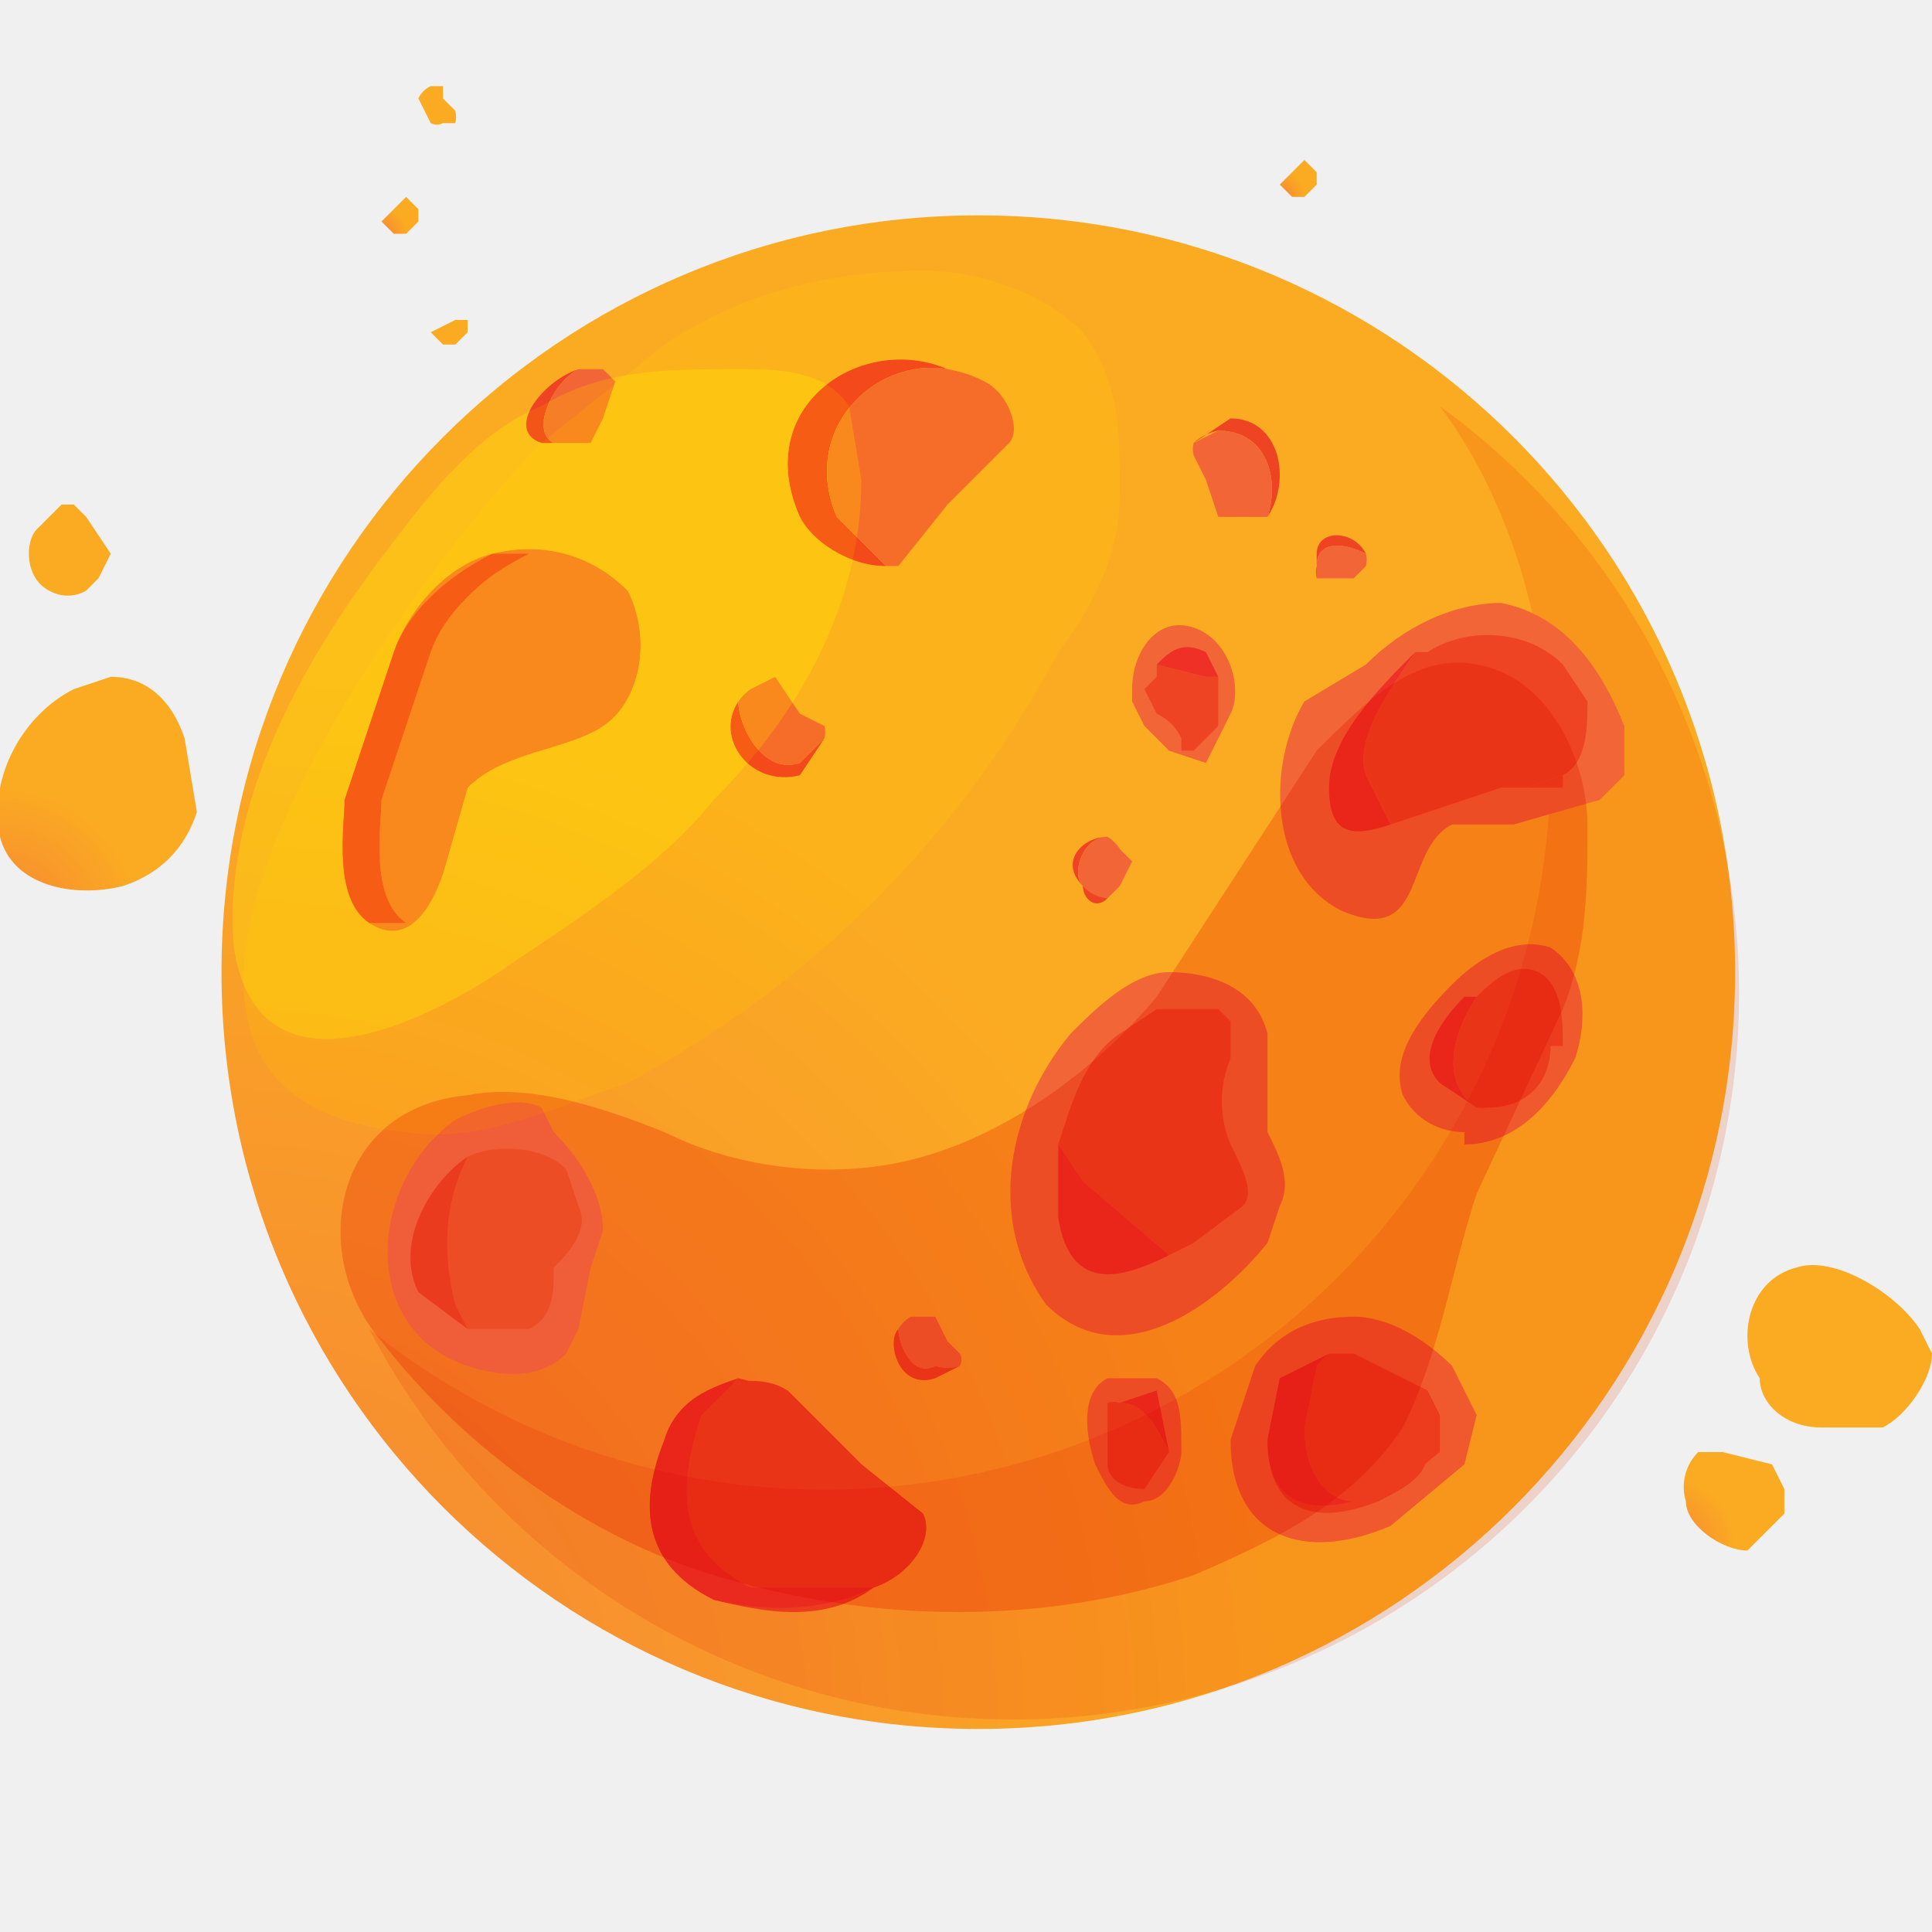
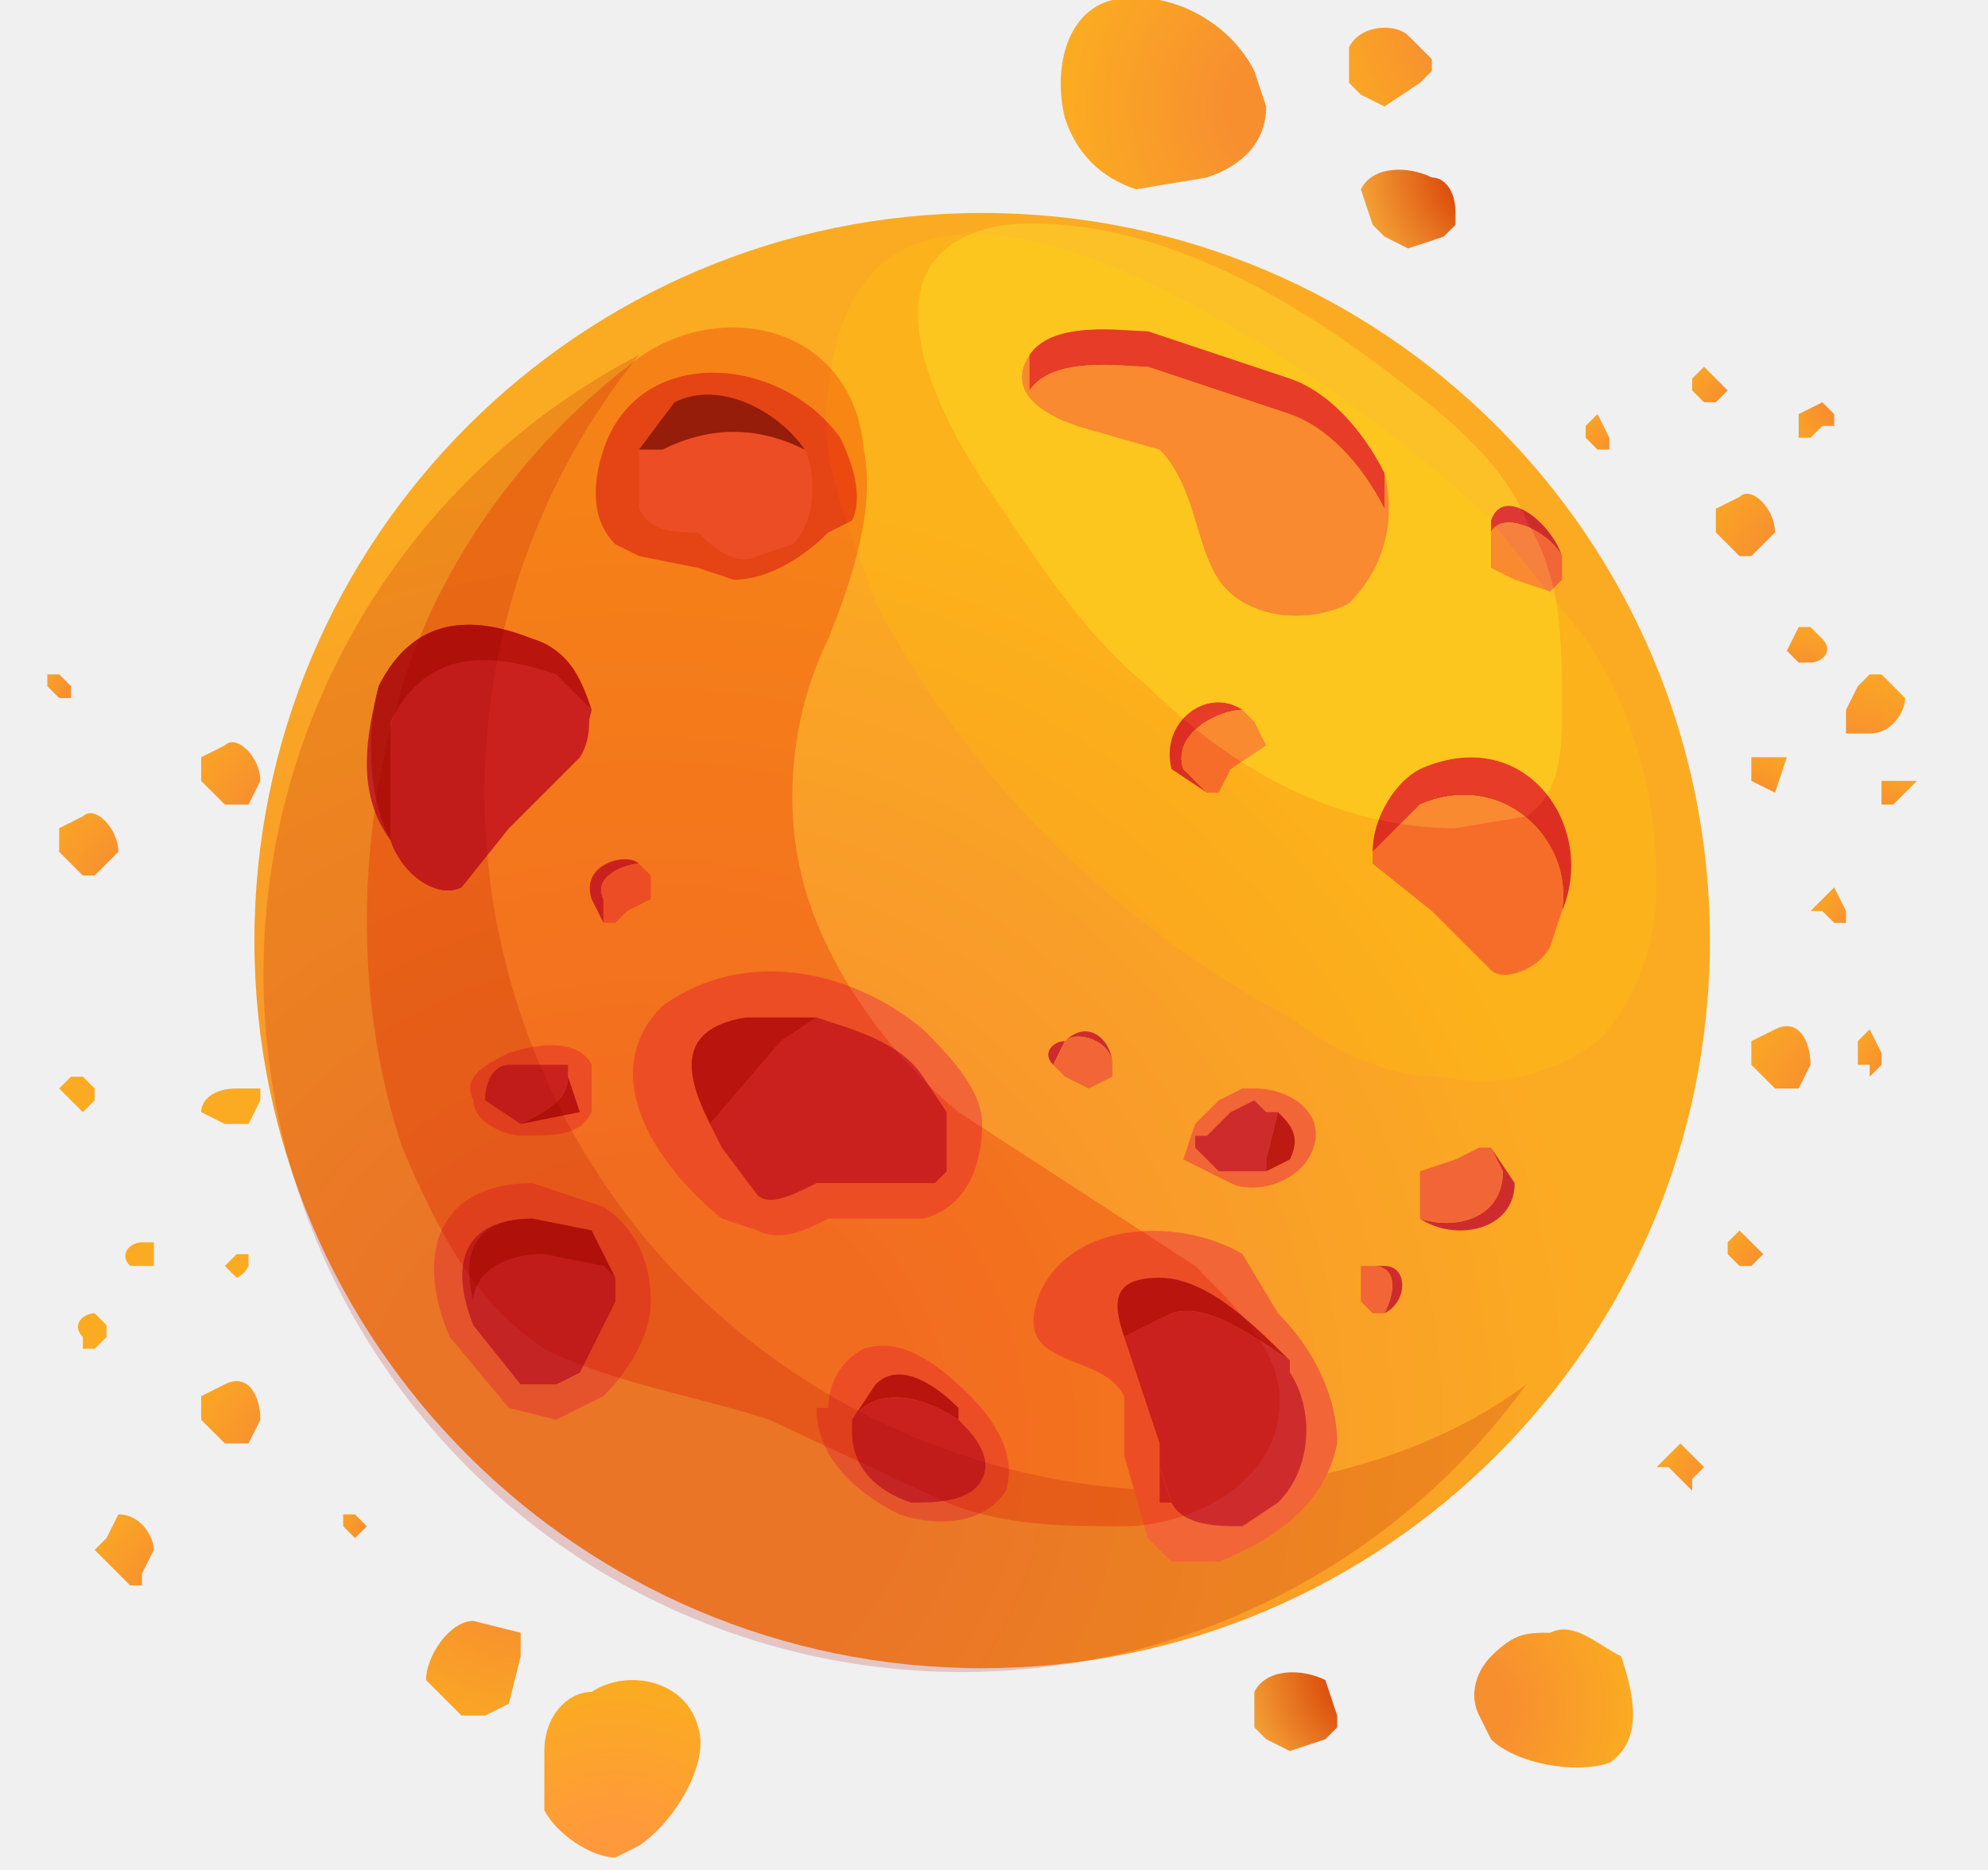
- <svg xmlns="http://www.w3.org/2000/svg" width="157" height="157" fill="none">
-   <style>.G{fill:#f26536}.H{fill:#ef4423}.I{fill:#ee3026}</style>
-   <g clip-path="url(#K)" transform="rotate(270 81.5 81.5)">
-     <path fill="url(#C)" d="m136 35-1 1v1l1 1h1v-1z" />
-     <path fill="url(#D)" d="m145 31-1 1v1l1 1h1l1-1z" />
-     <path fill="url(#E)" d="m148 104-1 1v1l1 1h1l1-1z" />
-     <path fill="url(#F)" d="M153 35a1 1 0 0 0 0 1v1a2 2 0 0 0 1 0l1-1h1v-1a2 2 0 0 0-1-1z" />
-     <path fill="url(#A)" d="M115 4a3 3 0 0 0 0 3l1 1 2 1 3-2 1-1V5l-2-2c-1-1-4-1-5 1z" />
-     <path fill="url(#B)" d="m37 142 3 3h2l2-1 1-4v-2a4 4 0 0 0-4-1c-2 0-4 3-4 5z" />
-     <path fill="url(#G)" d="m97 16 6-1c3-1 5-3 5-6l-1-3c-2-4-7-7-12-6-4 1-5 6-4 10 1 3 3 5 6 6z" />
-     <path fill="url(#H)" d="M47 148v5c1 2 4 4 6 4l2-1c3-2 6-7 5-10-1-4-6-5-9-3-2 0-4 2-4 5z" />
-     <path fill="url(#I)" d="M84 141a61.5 61.5 0 1 0 0-123 61.5 61.5 0 0 0 0 123Z" />
-     <path d="M70 119c0 4 3 7 7 9 3 1 7 1 9-2 1-3-1-6-3-8-3-3-6-5-9-4-2 1-3 3-3 5" class="G" />
-     <path d="M82 120v-1c-2-2-5-4-7-2l-2 3a4 4 0 0 0 0 1v-1c2-3 6-2 9 0z" class="I" />
-     <path d="M78 127c2 0 5 0 6-2s-1-4-2-5c-3-2-7-3-9 0v1c0 3 2 5 5 5z" class="H" />
-     <path d="M51 90c-1-2-4-2-7-1-2 1-4 2-3 4 0 2 3 3 4 3 3 0 5 0 6-2v-4" class="G" />
-     <path d="m45 95 5-1-1-3a2 2 0 0 0 0-1v1c0 2-2 3-4 4z" class="I" />
-     <path d="M44 90c-1 0-2 1-2 3l3 2c2-1 4-2 4-4v-1zm77-22c7-3 13 3 12 9 3-7-3-16-12-12-2 1-4 4-4 7z" class="H" />
-     <path d="m122 77 5 5c1 1 4 0 5-2a10 10 0 0 0 1-3c1-6-5-12-12-9l-4 4v1z" class="G" />
-     <path d="M128 99c0 4-4 5-7 4 3 2 8 1 8-3l-2-3a4 4 0 0 1 1 2z" class="H" />
-     <path d="m124 98-3 1v4c3 1 7 0 7-4l-1-2a2 2 0 0 0-1 0z" class="G" />
-     <path d="M91 88c1-1 4 0 4 2 0-2-2-4-4-2-1 0-2 1-1 2z" class="H" />
-     <path d="m91 91 2 1 1-1a3 3 0 0 0 1-1c0-2-3-3-4-2a3 3 0 0 0-1 2z" class="G" />
-     <path d="M52 76c-1-2 2-3 3-3-1-1-5 0-4 3l1 2z" class="H" />
-     <path d="m54 77 2-1v-2a3 3 0 0 0-1-1c-1 0-4 1-3 3a3 3 0 0 0 0 2 1 1 0 0 0 1 0z" class="G" />
-     <path d="M117 107c2 0 2 2 1 4 2-1 2-4 0-4h-2a2 2 0 0 1 1 0z" class="H" />
-     <path d="M116 109v1l1 1a2 2 0 0 0 1 0c1-2 1-4-1-4h-1z" class="G" />
-     <path d="M101 65c-1-3 3-5 5-5-3-2-7 1-6 5l3 2z" class="H" />
-     <path d="m105 65 3-2-1-2a4 4 0 0 0-1-1c-2 0-6 2-5 5l2 2a2 2 0 0 0 1 0z" class="G" />
-     <path d="M127 45c1-2 5 0 6 2-1-3-5-6-6-3v4z" class="H" />
-     <path d="m129 49 3 1 1-1v-2c-1-2-5-4-6-2v3zM92 36l7 2c3 3 3 8 5 11s7 4 11 2c3-3 4-7 3-11s-5-7-8-8l-12-4c-2 0-8-1-10 2s1 5 4 6z" class="G" />
-     <path d="m98 31 12 4c4 2 6 4 8 8v2-5c-2-4-5-7-8-8l-12-4c-2 0-8-1-10 2v3c2-3 8-2 10-2z" class="H" />
-     <path d="m92 36 7 2c3 3 3 8 5 11s7 4 11 2l3-6v-2c-2-4-5-7-8-8l-12-4c-2 0-8-1-10 2z" class="G" />
-     <path d="M46 54c4 1 6 7 4 10l-6 6-4 5c-2 1-5-1-6-4-3-4-2-9-1-13 3-6 8-6 13-4z" class="H" />
-     <path d="M34 61c3-6 8-6 14-4l3 3c-1-3-2-5-5-6-5-2-10-2-13 4-1 4-1 9 1 13z" class="I" />
-     <path d="m40 75 4-5 6-6 1-4-3-3c-6-2-11-2-14 4v10c1 3 4 5 6 4z" class="H" />
-     <path d="m39 113 5 6 4 1 4-2c2-2 4-5 4-8s-1-6-4-8l-6-2c-8 0-10 6-7 13z" class="G" />
-     <path d="M41 112c1 2 2 4 4 4l3 1 2-1 3-6-2-6-5-1c-6 0-7 4-5 9z" class="H" />
-     <path d="m47 106 5 1 1 1-2-4-5-1c-5 0-6 3-5 7 0-2 2-4 6-4z" class="I" />
-     <path d="M45 117h3l2-1 3-6v-2a6 6 0 0 0-1-1l-5-1c-4 0-6 2-6 4v2l4 5v-1z" class="H" />
-     <path fill="#f15f32" d="M100 126a59 59 0 0 1-45-96 59 59 0 1 0 75 87c-8 6-19 9-30 9z" opacity=".2" style="mix-blend-mode:multiply" />
-     <path d="m106 106 3 5c3 3 5 7 5 11-1 5-5 8-10 10h-4l-2-2-2-7v-5c-2-4-10-2-7-9 3-6 12-6 17-3z" class="G" />
-     <path d="M100 111c3-1 7 2 10 4-3-3-7-7-11-7s-4 2-3 5z" class="I" />
-     <g class="H">
-       <path d="M99 124v-2 5h1z" />
-       <path d="m106 129 3-2c3-3 3-8 1-11v-1c-3-2-7-5-10-4l-4 2 2 6 1 3v2l1 3c1 2 4 2 6 2z" />
-     </g>
-     <path d="m62 103 3 1c2 1 4 0 6-1h8c4-1 5-5 5-8s-3-6-5-8c-6-5-15-7-22-2-6 6 0 14 5 18z" class="G" />
-     <path d="m81 94-2-3c-2-3-6-4-9-5l-3 2-6 7 1 2 3 4c1 1 3 0 5-1a9 9 0 0 1 7 0h3l1-1z" class="H" />
-     <path d="m67 88 3-2h-6c-6 1-5 5-3 9z" class="I" />
-     <path d="M107 92h-1l-2 1-2 2-1 3 4 2c2 1 6 0 7-3s-2-5-5-5z" class="G" />
-     <path d="m103 98 1 1h4v-1l1-4h-1l-1-1-2 1a4 4 0 0 1-2 2h-1v1l1 1h-1z" class="H" />
-     <path d="M108 98v1l2-1c1-2 0-3-1-4z" class="I" />
-     <path fill="#f47b53" d="M52 38c-1 3-1 6 1 8l2 1 5 1 3 1c3 0 6-2 8-4l2-1c1-2 0-5-1-7-5-7-17-8-20 1z" />
-     <path d="M69 38c-4-2-8-2-12-1l-2 1v5c1 2 3 2 5 2 1 1 3 3 5 2l3-1c2-2 2-6 1-8z" class="G" />
-     <path fill="#f04e2b" d="M69 38c-2-3-7-6-11-4l-3 4 2-1c4-1 8-1 12 1z" />
-     <path fill="#f5eb00" d="M98 58c7 7 16 12 26 12l6-1c3-2 3-6 3-9 0-6 0-11-3-16-2-5-7-9-11-12-9-7-21-14-33-13-13 2-6 16-1 23 4 6 8 12 13 16z" opacity=".3" style="mix-blend-mode:overlay" />
-     <path fill="#faa21b" d="M71 33c-1 6 2 12 4 18 8 15 20 27 35 35 4 3 8 5 13 5s9 0 13-3c3-3 5-8 5-13 0-8-2-15-6-21l-8-10C117 34 74 2 71 33Z" opacity=".3" style="mix-blend-mode:overlay" />
-     <path d="M35 58c-4 13-4 27 0 39 3 7 6 13 12 17 6 3 13 4 19 6l15 7c5 2 10 2 15 2s12-3 13-9c1-5-3-9-7-13L82 94c-6-5-11-12-13-19s-1-15 2-21c2-5 4-11 3-16-1-11-13-13-20-7-9 7-16 17-19 27Z" opacity=".4" style="mix-blend-mode:multiply" class="G" />
+ <svg xmlns="http://www.w3.org/2000/svg" width="168" height="158" fill="none">
+   <g clip-path="url(#a)">
+     <path fill="url(#b)" d="M114 4v3l1 1 2 1 3-2 1-1V5l-2-2c-1-1-4-1-5 1Z" />
+     <path fill="url(#c)" d="m36 142 3 3h2l2-1 1-4v-2l-4-1c-2 0-4 3-4 5Z" />
+     <path fill="url(#d)" d="m115 16 1 3 1 1 2 1 3-1 1-1v-1c0-2-1-3-2-3-2-1-5-1-6 1Z" />
+     <path fill="url(#e)" d="M106 143v3l1 1 2 1 3-1 1-1v-1l-1-3c-2-1-5-1-6 1Z" />
+     <path fill="url(#f)" d="m135 35-1 1v1l1 1h1v-1l-1-2Z" />
+     <path fill="url(#g)" d="m158 87-1 1v2h1v1l1-1v-1l-1-2Z" />
+     <path fill="url(#h)" d="m155 75-1 1-1 1h1l1 1h1v-1l-1-2Z" />
+     <path fill="url(#i)" d="m144 31-1 1v1l1 1h1l1-1-2-2Z" />
+     <path fill="url(#j)" d="m147 104-1 1v1l1 1h1l1-1-2-2Z" />
+     <path fill="url(#k)" d="M152 35v2h1l1-1h1v-1l-1-1-2 1Z" />
+     <path fill="url(#l)" d="m7 69-2 1v2l2 2h1l2-2c0-2-2-4-3-3Z" />
+     <path fill="url(#m)" d="m19 117-2 1v2l2 2h2l1-2c0-2-1-4-3-3Z" />
+     <path fill="url(#n)" d="m19 63-2 1v2l2 2h2l1-2c0-2-2-4-3-3Z" />
+     <path fill="url(#o)" d="m142 122-1 1-1 1h1l1 1 1 1v-1l1-1-2-2Z" />
+     <path fill="url(#p)" d="m147 42-2 1v2l2 2h1l2-2c0-2-2-4-3-3Z" />
+     <path fill="url(#q)" d="m150 87-2 1v2l2 2h2l1-2c0-2-1-4-3-3Z" />
+     <path fill="url(#r)" d="M162 66h-3v2h1l2-2Z" />
+     <path fill="url(#s)" d="m154 54-1-1h-1l-1 2 1 1h1c1 0 2-1 1-2Z" />
+     <path fill="url(#t)" d="M151 64h-3v2l2 1 1-3Z" />
+     <path fill="url(#u)" d="m161 59-2-2h-1l-1 1-1 2v2h2c2 0 3-2 3-3Z" />
+     <path fill="url(#v)" d="M11 107h2v-1s1 0 0 0v-1h-1c-1 0-2 1-1 2Z" />
+     <path fill="url(#w)" d="M7 113v1h1l1-1v-1l-1-1c-1 0-2 1-1 2Z" />
+     <path fill="url(#x)" d="m19 107 1 1a2 2 0 0 0 1-1v-1c1 0 1 0 0 0h-1l-1 1Z" />
+     <path fill="url(#y)" d="m7 94 1-1v-1l-1-1H6l-1 1 2 2Z" />
+     <path fill="url(#z)" d="m17 94 2 1h2l1-2v-1h-2c-2 0-3 1-3 2Z" />
+     <path fill="url(#A)" d="m10 128-1 2-1 1 1 1 2 2h1v-1l1-2c0-1-1-3-3-3Z" />
+     <path fill="url(#B)" d="M5 57H4v1l1 1h1v-1l-1-1Z" />
+     <path fill="url(#C)" d="M30 128h-1v1l1 1 1-1-1-1Z" />
+     <path fill="url(#D)" d="m96 16 6-1c3-1 5-3 5-6l-1-3c-2-4-7-7-12-6-4 1-5 6-4 10 1 3 3 5 6 6Z" />
+     <path fill="url(#E)" d="M131 138c-2 0-3 0-5 2-1 1-2 3-1 5l1 2c2 2 7 3 10 2 3-2 2-6 1-9-2-1-4-3-6-2Z" />
+     <path fill="url(#F)" d="M46 148v5c1 2 4 4 6 4l2-1c3-2 6-7 5-10-1-4-6-5-9-3-2 0-4 2-4 5Z" />
+     <path fill="url(#G)" d="M83 141a61 61 0 1 0 0-123 61 61 0 0 0 0 123Z" />
+     <path fill="#F26536" d="M69 119c0 4 3 7 7 9 3 1 7 1 9-2 1-3-1-6-3-8-3-3-6-5-9-4-2 1-3 3-3 5" />
+     <path fill="#BD1A12" d="M81 120v-1c-2-2-5-4-7-2l-2 3v1-1c2-3 6-2 9 0Z" />
+     <path fill="#CE2C2C" d="M77 127c2 0 5 0 6-2s-1-4-2-5c-3-2-7-3-9 0v1c0 3 2 5 5 6Z" />
+     <path fill="#F26536" d="M50 90c-1-2-4-2-7-1-2 1-4 2-3 4 0 2 3 3 4 3 3 0 5 0 6-2v-4" />
+     <path fill="#BD1A12" d="m44 95 5-1-1-3v-1 1c0 2-2 3-4 4Z" />
+     <path fill="#CE2C2C" d="M43 90c-1 0-2 1-2 3l3 2c2-1 4-2 4-4v-1h-5Zm77-22c7-3 13 3 12 9 3-7-3-16-12-12-2 1-4 4-4 7l4-4Z" />
+     <path fill="#F26536" d="m121 77 5 5c1 1 4 0 5-2l1-3c1-6-5-12-12-9l-4 4v1l5 4Z" />
+     <path fill="#CE2C2C" d="M127 99c0 4-4 5-7 4 3 2 8 1 8-3l-2-3 1 2Z" />
+     <path fill="#F26536" d="m123 98-3 1v4c3 1 7 0 7-4l-1-2h-1l-2 1Z" />
+     <path fill="#CE2C2C" d="M90 88c1-1 4 0 4 2 0-2-2-4-4-2-1 0-2 1-1 2l1-2Z" />
+     <path fill="#F26536" d="m90 91 2 1 2-1v-1c0-2-3-3-4-2l-1 2 1 1Z" />
+     <path fill="#CE2C2C" d="M51 76c-1-2 2-3 3-3-1-1-5 0-4 3l1 2v-2Z" />
+     <path fill="#F26536" d="m53 77 2-1v-2l-1-1c-1 0-4 1-3 3v2h1l1-1Z" />
+     <path fill="#CE2C2C" d="M116 107c2 0 2 2 1 4 2-1 2-4 0-4h-2 1Z" />
+     <path fill="#F26536" d="M115 109v1l1 1h1c1-2 1-4-1-4h-1v2Z" />
+     <path fill="#CE2C2C" d="M100 65c-1-3 3-5 5-5-3-2-7 1-6 5l3 2-2-2Z" />
+     <path fill="#F26536" d="m104 65 3-2-1-2-1-1c-2 0-6 2-5 5l2 2h1l1-2Z" />
+     <path fill="#CE2C2C" d="M126 45c1-2 5 0 6 2-1-3-5-6-6-3v4-3Z" />
+     <path fill="#F26536" d="m128 49 3 1 1-1v-2c-1-2-5-4-6-2v3l2 1ZM91 36l7 2c3 3 3 8 5 11s7 4 11 2c3-3 4-7 3-11-2-4-5-7-8-8l-12-4c-2 0-8-1-10 2s1 5 4 6Z" />
+     <path fill="#CE2C2C" d="m97 31 12 4c3 2 6 4 8 8v2-5c-2-4-5-7-8-8l-12-4c-2 0-8-1-10 2v3c2-3 8-2 10-2Z" />
+     <path fill="#F26536" d="m91 36 7 2c3 3 3 8 5 11s7 4 11 2l3-6v-2c-2-4-5-7-8-8l-12-4c-2 0-8-1-10 2l4 3Z" />
+     <path fill="#CE2C2C" d="M45 54c4 1 6 7 4 10l-6 6-4 5c-2 1-5-1-6-4-3-4-2-9-1-13 3-6 8-6 13-4Z" />
+     <path fill="#BD1A12" d="M33 61c3-6 8-6 14-4l3 3c-1-3-2-5-5-6-5-2-10-2-13 4-1 4-1 9 1 13V61Z" />
+     <path fill="#CE2C2C" d="m39 75 4-5 6-6 1-4-3-3c-6-2-11-2-14 4v10c1 3 4 5 6 4Z" />
+     <path fill="#F26536" d="m38 113 5 6 4 1 4-2c2-2 4-5 4-8s-1-6-4-8l-6-2c-8 0-10 6-7 13Z" />
+     <path fill="#CE2C2C" d="m40 112 4 5h3l2-1 3-6-2-6-5-1c-6 0-7 4-5 9Z" />
+     <path fill="#BD1A12" d="m46 106 5 1 1 1-2-4-5-1c-5 0-6 3-5 7 0-2 2-4 6-4Z" />
+     <path fill="#CE2C2C" d="M44 117h3l2-1 3-6v-2l-1-1-5-1c-4 0-6 2-6 4v2l4 5Z" />
+     <path fill="#B90000" fill-opacity=".9" d="M99 126a59 59 0 0 1-45-96 59 59 0 1 0 75 87c-8 6-19 9-30 9Z" opacity=".2" style="mix-blend-mode:multiply" />
+     <path fill="#F26536" d="m105 106 3 5c3 3 5 7 5 11-1 5-5 8-10 10h-4l-2-2-2-7v-5c-2-4-10-2-7-9 3-6 12-6 17-3Z" />
+     <path fill="#BD1A12" d="M99 111c3-1 7 2 10 4-3-3-7-7-11-7s-4 2-3 5l4-2Z" />
+     <path fill="#CE2C2C" d="M98 124v-2 5h1l-1-3Z" />
+     <path fill="#CE2C2C" d="m105 129 3-2c3-3 3-8 1-11v-1c-3-2-7-5-10-4l-4 2 2 6 1 3v2l1 3c1 2 4 2 6 2Z" />
+     <path fill="#F26536" d="m61 103 3 1c2 1 4 0 6-1h8c4-1 5-5 5-8s-3-6-5-8c-6-5-15-7-22-2-6 6 0 14 5 18Z" />
+     <path fill="#CE2C2C" d="m80 94-2-3c-2-3-6-4-9-5l-3 2-6 7 1 2 3 4c1 1 3 0 5-1h10l1-1v-5Z" />
+     <path fill="#BD1A12" d="m66 88 3-2h-6c-6 1-5 5-3 9l6-7Z" />
+     <path fill="#F26536" d="M106 92h-1l-2 1-2 2-1 3 4 2c2 1 6 0 7-3s-2-5-5-5Z" />
+     <path fill="#CE2C2C" d="m102 98 1 1h4v-1l1-4h-1l-1-1-2 1-2 2h-1v1l1 1Z" />
+     <path fill="#BD1A12" d="M107 98v1l2-1c1-2 0-3-1-4l-1 4Z" />
+     <path fill="#EA5A1D" d="M51 38c-1 3-1 6 1 8l2 1 5 1 3 1c3 0 6-2 8-4l2-1c1-2 0-5-1-7-5-7-17-8-20 1Z" />
+     <path fill="#F26536" d="M68 38c-4-2-8-2-12 0h-2v5c1 2 3 2 5 2 1 1 3 3 5 2l3-1c2-2 2-6 1-8Z" />
+     <path fill="#98270F" d="M68 38c-2-3-7-6-11-4l-3 4h2c4-2 8-2 12 0Z" />
+     <path fill="#FFF3C1" d="M97 58c7 7 16 12 26 12l6-1c3-2 3-6 3-9 0-6 0-11-3-16-2-5-7-9-11-12-9-7-21-14-33-13-13 2-6 16-1 23 4 6 8 12 13 16Z" opacity=".3" style="mix-blend-mode:overlay" />
+     <path fill="#FAA21B" d="M70 33c-1 6 2 12 4 18 8 15 20 27 35 35 4 3 8 5 13 5 4 1 9 0 13-3 3-3 5-8 5-13 0-8-2-15-6-21l-8-10C116 34 73 2 70 33Z" opacity=".3" style="mix-blend-mode:overlay" />
+     <path fill="#F26536" d="M34 58c-4 13-4 27 0 39 3 7 6 13 12 17 6 3 13 4 19 6l15 7c5 2 10 2 15 2s12-3 13-9c1-5-3-9-7-13L81 94c-6-5-11-12-13-19s-1-15 2-21c2-5 4-11 3-16-1-11-13-13-20-7-9 7-16 17-19 27Z" opacity=".4" style="mix-blend-mode:multiply" />
  </g>
  <defs>
-     <radialGradient id="A" cx="108.7" cy="2.5" r="7" fx="108.7" fy="2.5" href="#J">
-       <stop offset=".2" stop-color="#f78f2f" />
-       <stop offset=".7" stop-color="#fbab22" />
-     </radialGradient>
-     <radialGradient id="B" cx="37.4" cy="135.4" r="8.1" fx="37.4" fy="135.4" href="#J">
-       <stop offset=".2" stop-color="#f78f2f" />
-       <stop offset=".7" stop-color="#fbab22" />
-     </radialGradient>
-     <radialGradient id="C" cx="165.3" cy="28.6" r="2.4" fx="165.3" fy="28.6" href="#J">
-       <stop offset=".2" stop-color="#f78f2f" />
-       <stop offset=".7" stop-color="#fbab22" />
-     </radialGradient>
-     <radialGradient id="D" cx="144" cy="31" r="3" fx="144" fy="31" href="#J">
-       <stop offset=".2" stop-color="#f78f2f" />
-       <stop offset=".7" stop-color="#fbab22" />
-     </radialGradient>
-     <radialGradient id="E" cx="147" cy="104" r="3" fx="147" fy="104" href="#J">
-       <stop offset=".2" stop-color="#f78f2f" />
-       <stop offset=".7" stop-color="#fbab22" />
-     </radialGradient>
-     <radialGradient id="F" cx="151.1" cy="34.4" r="3.1" fx="151.1" fy="34.4" href="#J">
-       <stop offset=".2" stop-color="#f78f2f" />
-       <stop offset=".7" stop-color="#fbab22" />
-     </radialGradient>
-     <radialGradient id="G" cx="87.5" cy="-.2" r="16.8" fx="87.5" fy="-.2" href="#J">
-       <stop offset=".2" stop-color="#f78f2f" />
-       <stop offset=".7" stop-color="#fbab22" />
-     </radialGradient>
-     <radialGradient id="H" cx="50.1" cy="133.2" r="14.1" fx="50.1" fy="133.2" href="#J">
-       <stop offset=".2" stop-color="#f78f2f" />
-       <stop offset=".7" stop-color="#fbab22" />
-     </radialGradient>
-     <radialGradient id="I" cx="22.5" cy="18" r="123" fx="22.5" fy="18" href="#J">
-       <stop offset=".2" stop-color="#f78f2f" />
-       <stop offset=".7" stop-color="#fbab22" />
-     </radialGradient>
-     <linearGradient id="J" gradientUnits="userSpaceOnUse" />
-     <clipPath id="K">
-       <path fill="#fff" d="M0 0h169v158H0Z" />
+     <radialGradient id="b" cx="0" cy="0" r="1" gradientTransform="matrix(20 0 0 20 125 2)" gradientUnits="userSpaceOnUse">
+       <stop offset=".2" stop-color="#F78F2F" />
+       <stop offset=".7" stop-color="#FBAB22" />
+     </radialGradient>
+     <radialGradient id="c" cx="0" cy="0" r="1" gradientTransform="matrix(18 -17 17 18 44 131)" gradientUnits="userSpaceOnUse">
+       <stop offset=".2" stop-color="#F78F2F" />
+       <stop offset=".7" stop-color="#FBAB22" />
+     </radialGradient>
+     <radialGradient id="d" cx="0" cy="0" r="1" gradientTransform="matrix(22 0 0 22 127 14)" gradientUnits="userSpaceOnUse">
+       <stop offset=".2" stop-color="#DA490A" />
+       <stop offset=".7" stop-color="#FFC549" />
+     </radialGradient>
+     <radialGradient id="e" cx="0" cy="0" r="1" gradientTransform="matrix(22 0 0 22 117 141)" gradientUnits="userSpaceOnUse">
+       <stop offset=".2" stop-color="#DA490A" />
+       <stop offset=".7" stop-color="#FFC549" />
+     </radialGradient>
+     <radialGradient id="f" cx="0" cy="0" r="1" gradientTransform="matrix(4 8 -8 4 138 39)" gradientUnits="userSpaceOnUse">
+       <stop offset=".2" stop-color="#F78F2F" />
+       <stop offset=".7" stop-color="#FBAB22" />
+     </radialGradient>
+     <radialGradient id="g" cx="0" cy="0" r="1" gradientTransform="matrix(4 8 -8 4 161 91)" gradientUnits="userSpaceOnUse">
+       <stop offset=".2" stop-color="#F78F2F" />
+       <stop offset=".7" stop-color="#FBAB22" />
+     </radialGradient>
+     <radialGradient id="h" cx="0" cy="0" r="1" gradientTransform="matrix(4 8 -8 4 158 79)" gradientUnits="userSpaceOnUse">
+       <stop offset=".2" stop-color="#F78F2F" />
+       <stop offset=".7" stop-color="#FBAB22" />
+     </radialGradient>
+     <radialGradient id="i" cx="0" cy="0" r="1" gradientTransform="matrix(4 8 -8 4 147 35)" gradientUnits="userSpaceOnUse">
+       <stop offset=".2" stop-color="#F78F2F" />
+       <stop offset=".7" stop-color="#FBAB22" />
+     </radialGradient>
+     <radialGradient id="j" cx="0" cy="0" r="1" gradientTransform="matrix(4 8 -8 4 150 108)" gradientUnits="userSpaceOnUse">
+       <stop offset=".2" stop-color="#F78F2F" />
+       <stop offset=".7" stop-color="#FBAB22" />
+     </radialGradient>
+     <radialGradient id="k" cx="0" cy="0" r="1" gradientTransform="matrix(9 -1 1 9 156 34)" gradientUnits="userSpaceOnUse">
+       <stop offset=".2" stop-color="#F78F2F" />
+       <stop offset=".7" stop-color="#FBAB22" />
+     </radialGradient>
+     <radialGradient id="l" cx="0" cy="0" r="1" gradientTransform="matrix(8 13 -13 8 12 75)" gradientUnits="userSpaceOnUse">
+       <stop offset=".2" stop-color="#F78F2F" />
+       <stop offset=".7" stop-color="#FBAB22" />
+     </radialGradient>
+     <radialGradient id="m" cx="0" cy="0" r="1" gradientTransform="matrix(8 13 -13 8 25 123)" gradientUnits="userSpaceOnUse">
+       <stop offset=".2" stop-color="#F78F2F" />
+       <stop offset=".7" stop-color="#FBAB22" />
+     </radialGradient>
+     <radialGradient id="n" cx="0" cy="0" r="1" gradientTransform="matrix(8 13 -13 8 24 69)" gradientUnits="userSpaceOnUse">
+       <stop offset=".2" stop-color="#F78F2F" />
+       <stop offset=".7" stop-color="#FBAB22" />
+     </radialGradient>
+     <radialGradient id="o" cx="0" cy="0" r="1" gradientTransform="matrix(5 9 -9 5 146 126)" gradientUnits="userSpaceOnUse">
+       <stop offset=".2" stop-color="#F78F2F" />
+       <stop offset=".7" stop-color="#FBAB22" />
+     </radialGradient>
+     <radialGradient id="p" cx="0" cy="0" r="1" gradientTransform="matrix(8 13 -13 8 152 48)" gradientUnits="userSpaceOnUse">
+       <stop offset=".2" stop-color="#F78F2F" />
+       <stop offset=".7" stop-color="#FBAB22" />
+     </radialGradient>
+     <radialGradient id="q" cx="0" cy="0" r="1" gradientTransform="matrix(8 13 -13 8 156 93)" gradientUnits="userSpaceOnUse">
+       <stop offset=".2" stop-color="#F78F2F" />
+       <stop offset=".7" stop-color="#FBAB22" />
+     </radialGradient>
+     <radialGradient id="r" cx="0" cy="0" r="1" gradientTransform="matrix(-6 6 -6 -6 159 70)" gradientUnits="userSpaceOnUse">
+       <stop offset=".2" stop-color="#F78F2F" />
+       <stop offset=".7" stop-color="#FBAB22" />
+     </radialGradient>
+     <radialGradient id="s" cx="0" cy="0" r="1" gradientTransform="matrix(-6 6 -6 -6 152 58)" gradientUnits="userSpaceOnUse">
+       <stop offset=".2" stop-color="#F78F2F" />
+       <stop offset=".7" stop-color="#FBAB22" />
+     </radialGradient>
+     <radialGradient id="t" cx="0" cy="0" r="1" gradientTransform="matrix(-7 7 -7 -7 148 69)" gradientUnits="userSpaceOnUse">
+       <stop offset=".2" stop-color="#F78F2F" />
+       <stop offset=".7" stop-color="#FBAB22" />
+     </radialGradient>
+     <radialGradient id="u" cx="0" cy="0" r="1" gradientTransform="matrix(-11 11 -11 -11 156 66)" gradientUnits="userSpaceOnUse">
+       <stop offset=".2" stop-color="#F78F2F" />
+       <stop offset=".7" stop-color="#FBAB22" />
+     </radialGradient>
+     <radialGradient id="v" cx="0" cy="0" r="1" gradientTransform="matrix(6 -5 5 6 -16 125)" gradientUnits="userSpaceOnUse">
+       <stop offset=".2" stop-color="#F78F2F" />
+       <stop offset=".7" stop-color="#FBAB22" />
+     </radialGradient>
+     <radialGradient id="w" cx="0" cy="0" r="1" gradientTransform="matrix(6 -5 5 6 -21 131)" gradientUnits="userSpaceOnUse">
+       <stop offset=".2" stop-color="#F78F2F" />
+       <stop offset=".7" stop-color="#FBAB22" />
+     </radialGradient>
+     <radialGradient id="x" cx="0" cy="0" r="1" gradientTransform="matrix(6 -4 4 5 -9 126)" gradientUnits="userSpaceOnUse">
+       <stop offset=".2" stop-color="#F78F2F" />
+       <stop offset=".7" stop-color="#FBAB22" />
+     </radialGradient>
+     <radialGradient id="y" cx="0" cy="0" r="1" gradientTransform="matrix(-3 -7 8 -3 -40 -35)" gradientUnits="userSpaceOnUse">
+       <stop offset=".2" stop-color="#F78F2F" />
+       <stop offset=".7" stop-color="#FBAB22" />
+     </radialGradient>
+     <radialGradient id="z" cx="0" cy="0" r="1" gradientTransform="matrix(11 -9 8 11 -6 109)" gradientUnits="userSpaceOnUse">
+       <stop offset=".2" stop-color="#F78F2F" />
+       <stop offset=".7" stop-color="#FBAB22" />
+     </radialGradient>
+     <radialGradient id="A" cx="0" cy="0" r="1" gradientTransform="matrix(8 13 -13 8 16 135)" gradientUnits="userSpaceOnUse">
+       <stop offset=".2" stop-color="#F78F2F" />
+       <stop offset=".7" stop-color="#FBAB22" />
+     </radialGradient>
+     <radialGradient id="B" cx="0" cy="0" r="1" gradientTransform="matrix(3 6 -6 3 7 59)" gradientUnits="userSpaceOnUse">
+       <stop offset=".2" stop-color="#F78F2F" />
+       <stop offset=".7" stop-color="#FBAB22" />
+     </radialGradient>
+     <radialGradient id="C" cx="0" cy="0" r="1" gradientTransform="matrix(3 6 -6 3 32 130)" gradientUnits="userSpaceOnUse">
+       <stop offset=".2" stop-color="#F78F2F" />
+       <stop offset=".7" stop-color="#FBAB22" />
+     </radialGradient>
+     <radialGradient id="D" cx="0" cy="0" r="1" gradientTransform="matrix(27 0 0 27 109 9)" gradientUnits="userSpaceOnUse">
+       <stop offset=".2" stop-color="#F78F2F" />
+       <stop offset=".7" stop-color="#FBAB22" />
+     </radialGradient>
+     <radialGradient id="E" cx="0" cy="0" r="1" gradientTransform="rotate(160 49 83) scale(21)" gradientUnits="userSpaceOnUse">
+       <stop offset=".2" stop-color="#F78F2F" />
+       <stop offset=".7" stop-color="#FBAB22" />
+     </radialGradient>
+     <radialGradient id="F" cx="0" cy="0" r="1" gradientTransform="matrix(2 23 -23 2 52 159)" gradientUnits="userSpaceOnUse">
+       <stop offset=".2" stop-color="#FF993B" />
+       <stop offset=".7" stop-color="#FBAB22" />
+     </radialGradient>
+     <radialGradient id="G" cx="0" cy="0" r="1" gradientTransform="matrix(117 0 0 117 54 122)" gradientUnits="userSpaceOnUse">
+       <stop offset=".2" stop-color="#F78F2F" />
+       <stop offset=".7" stop-color="#FBAB22" />
+     </radialGradient>
+     <clipPath id="a">
+       <path fill="#fff" d="M-1 0h169v158H-1z" />
    </clipPath>
  </defs>
</svg>
